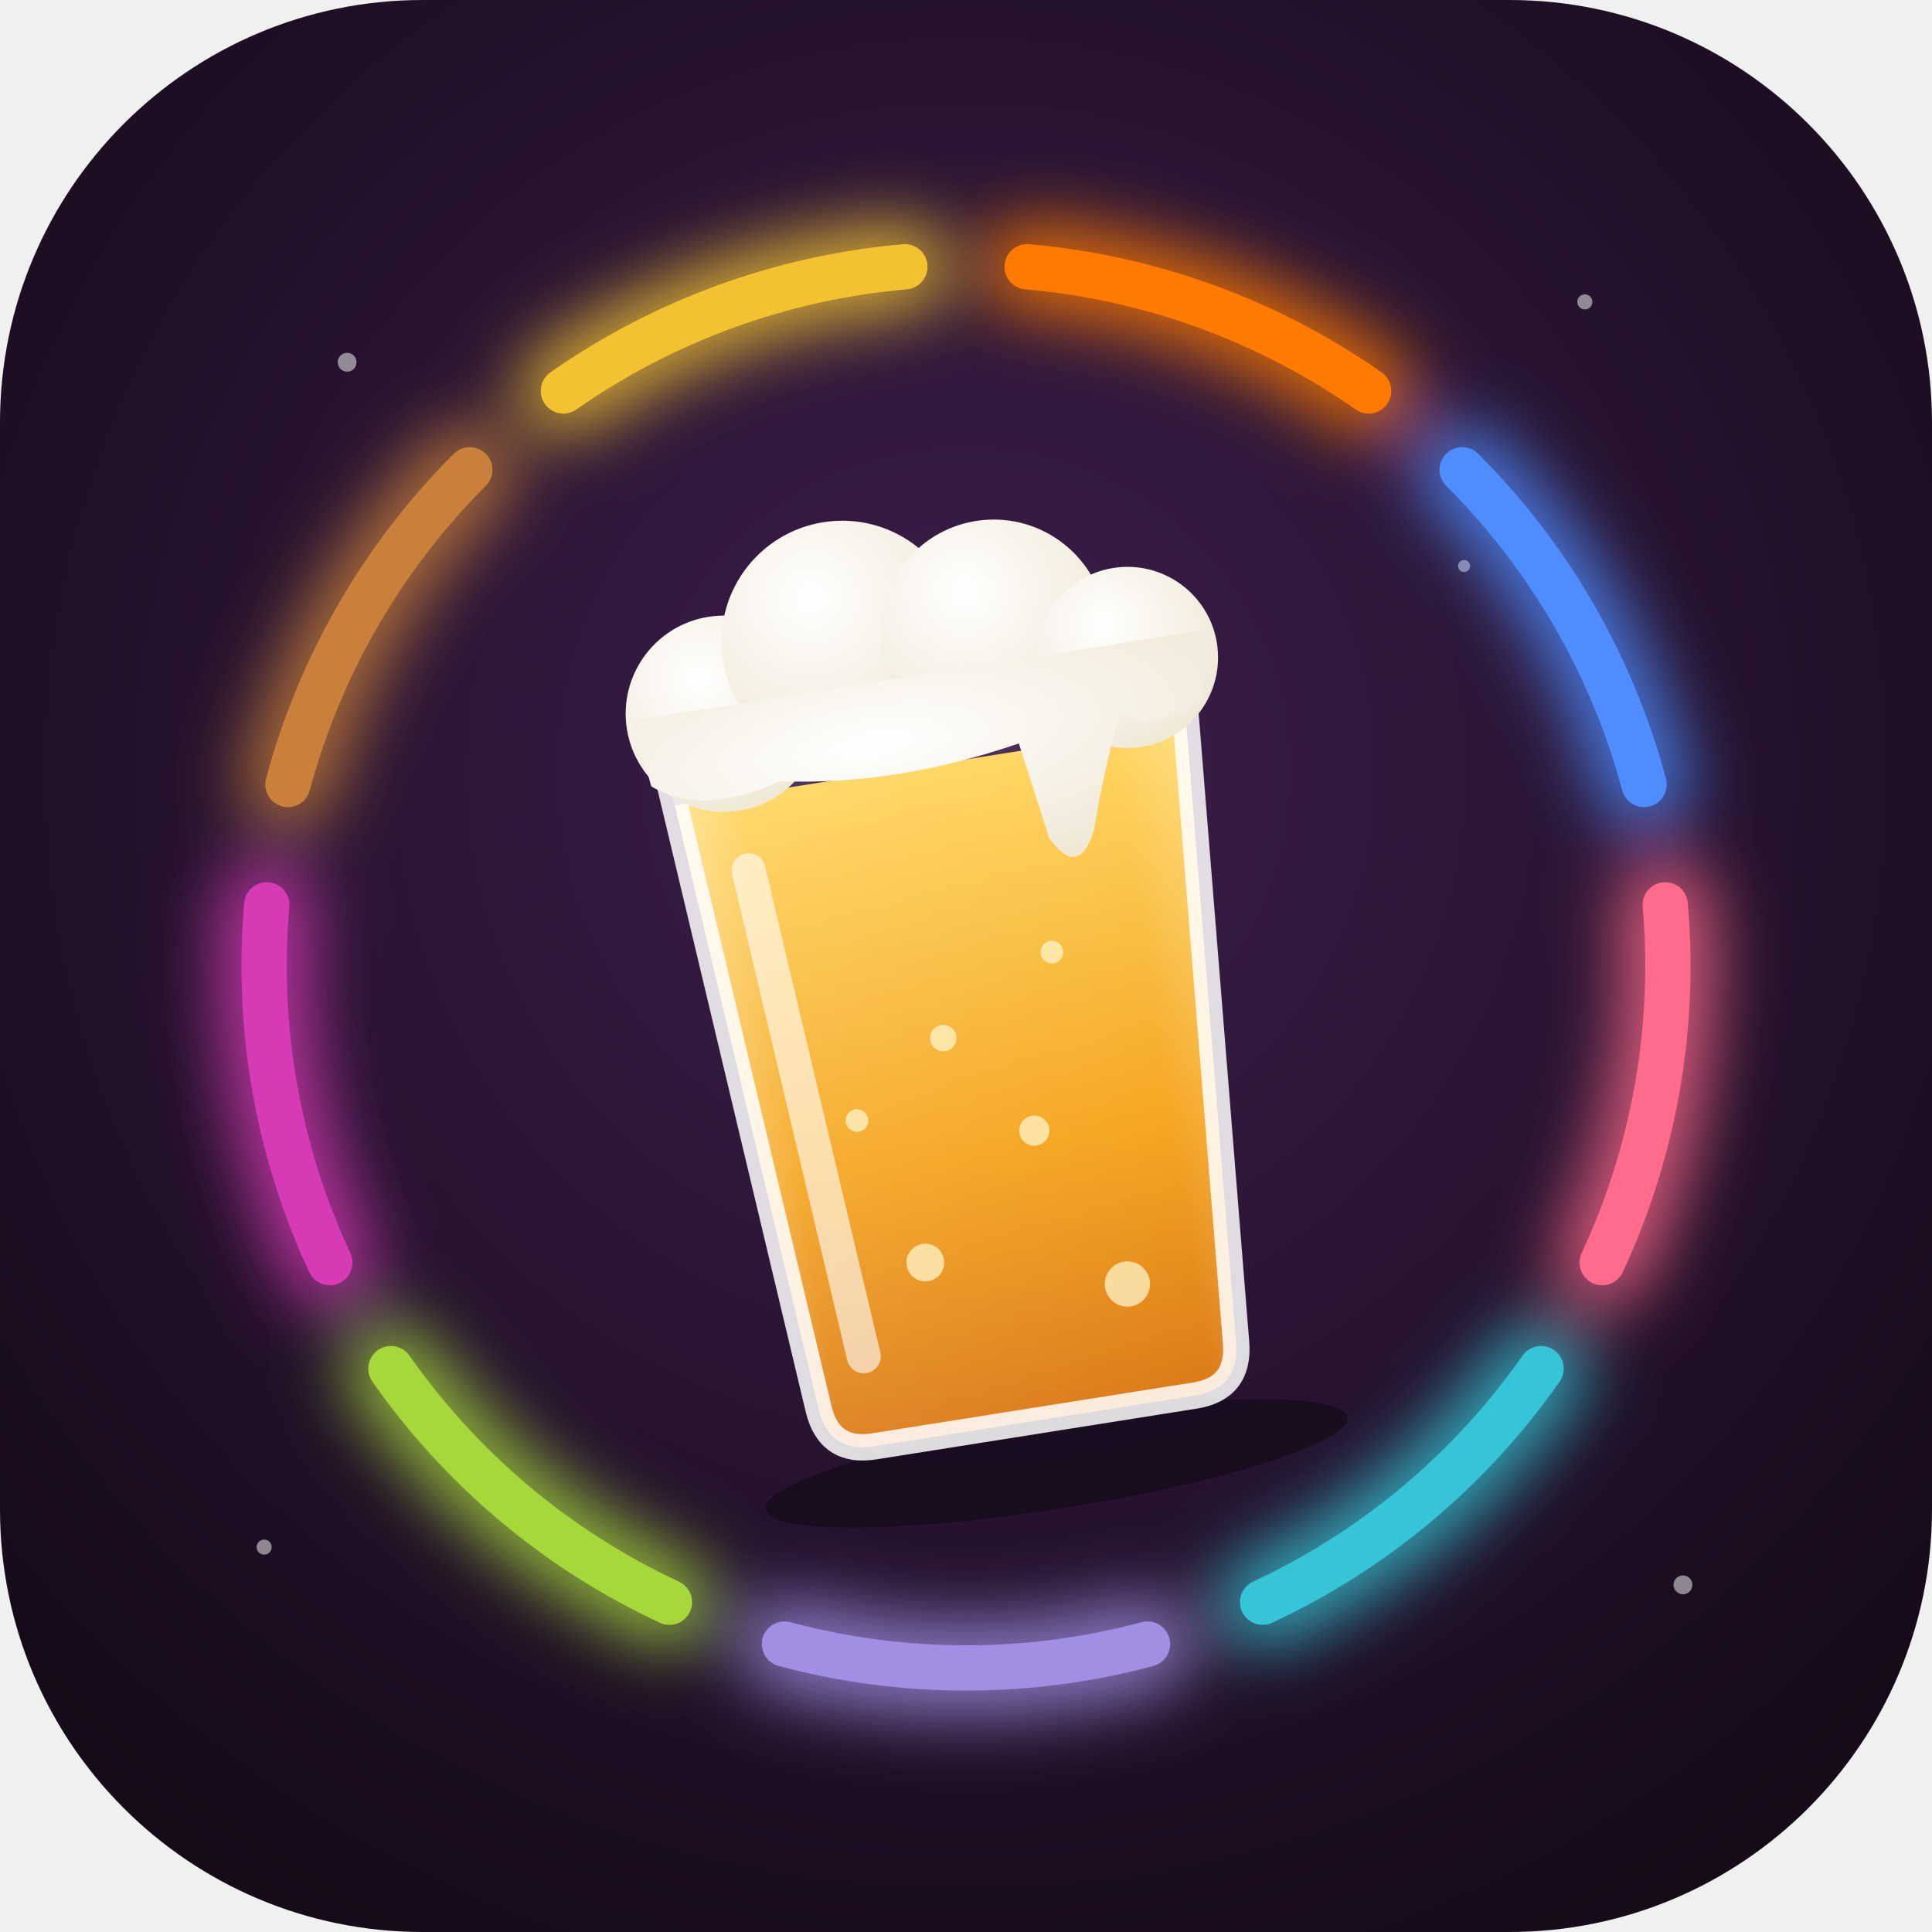
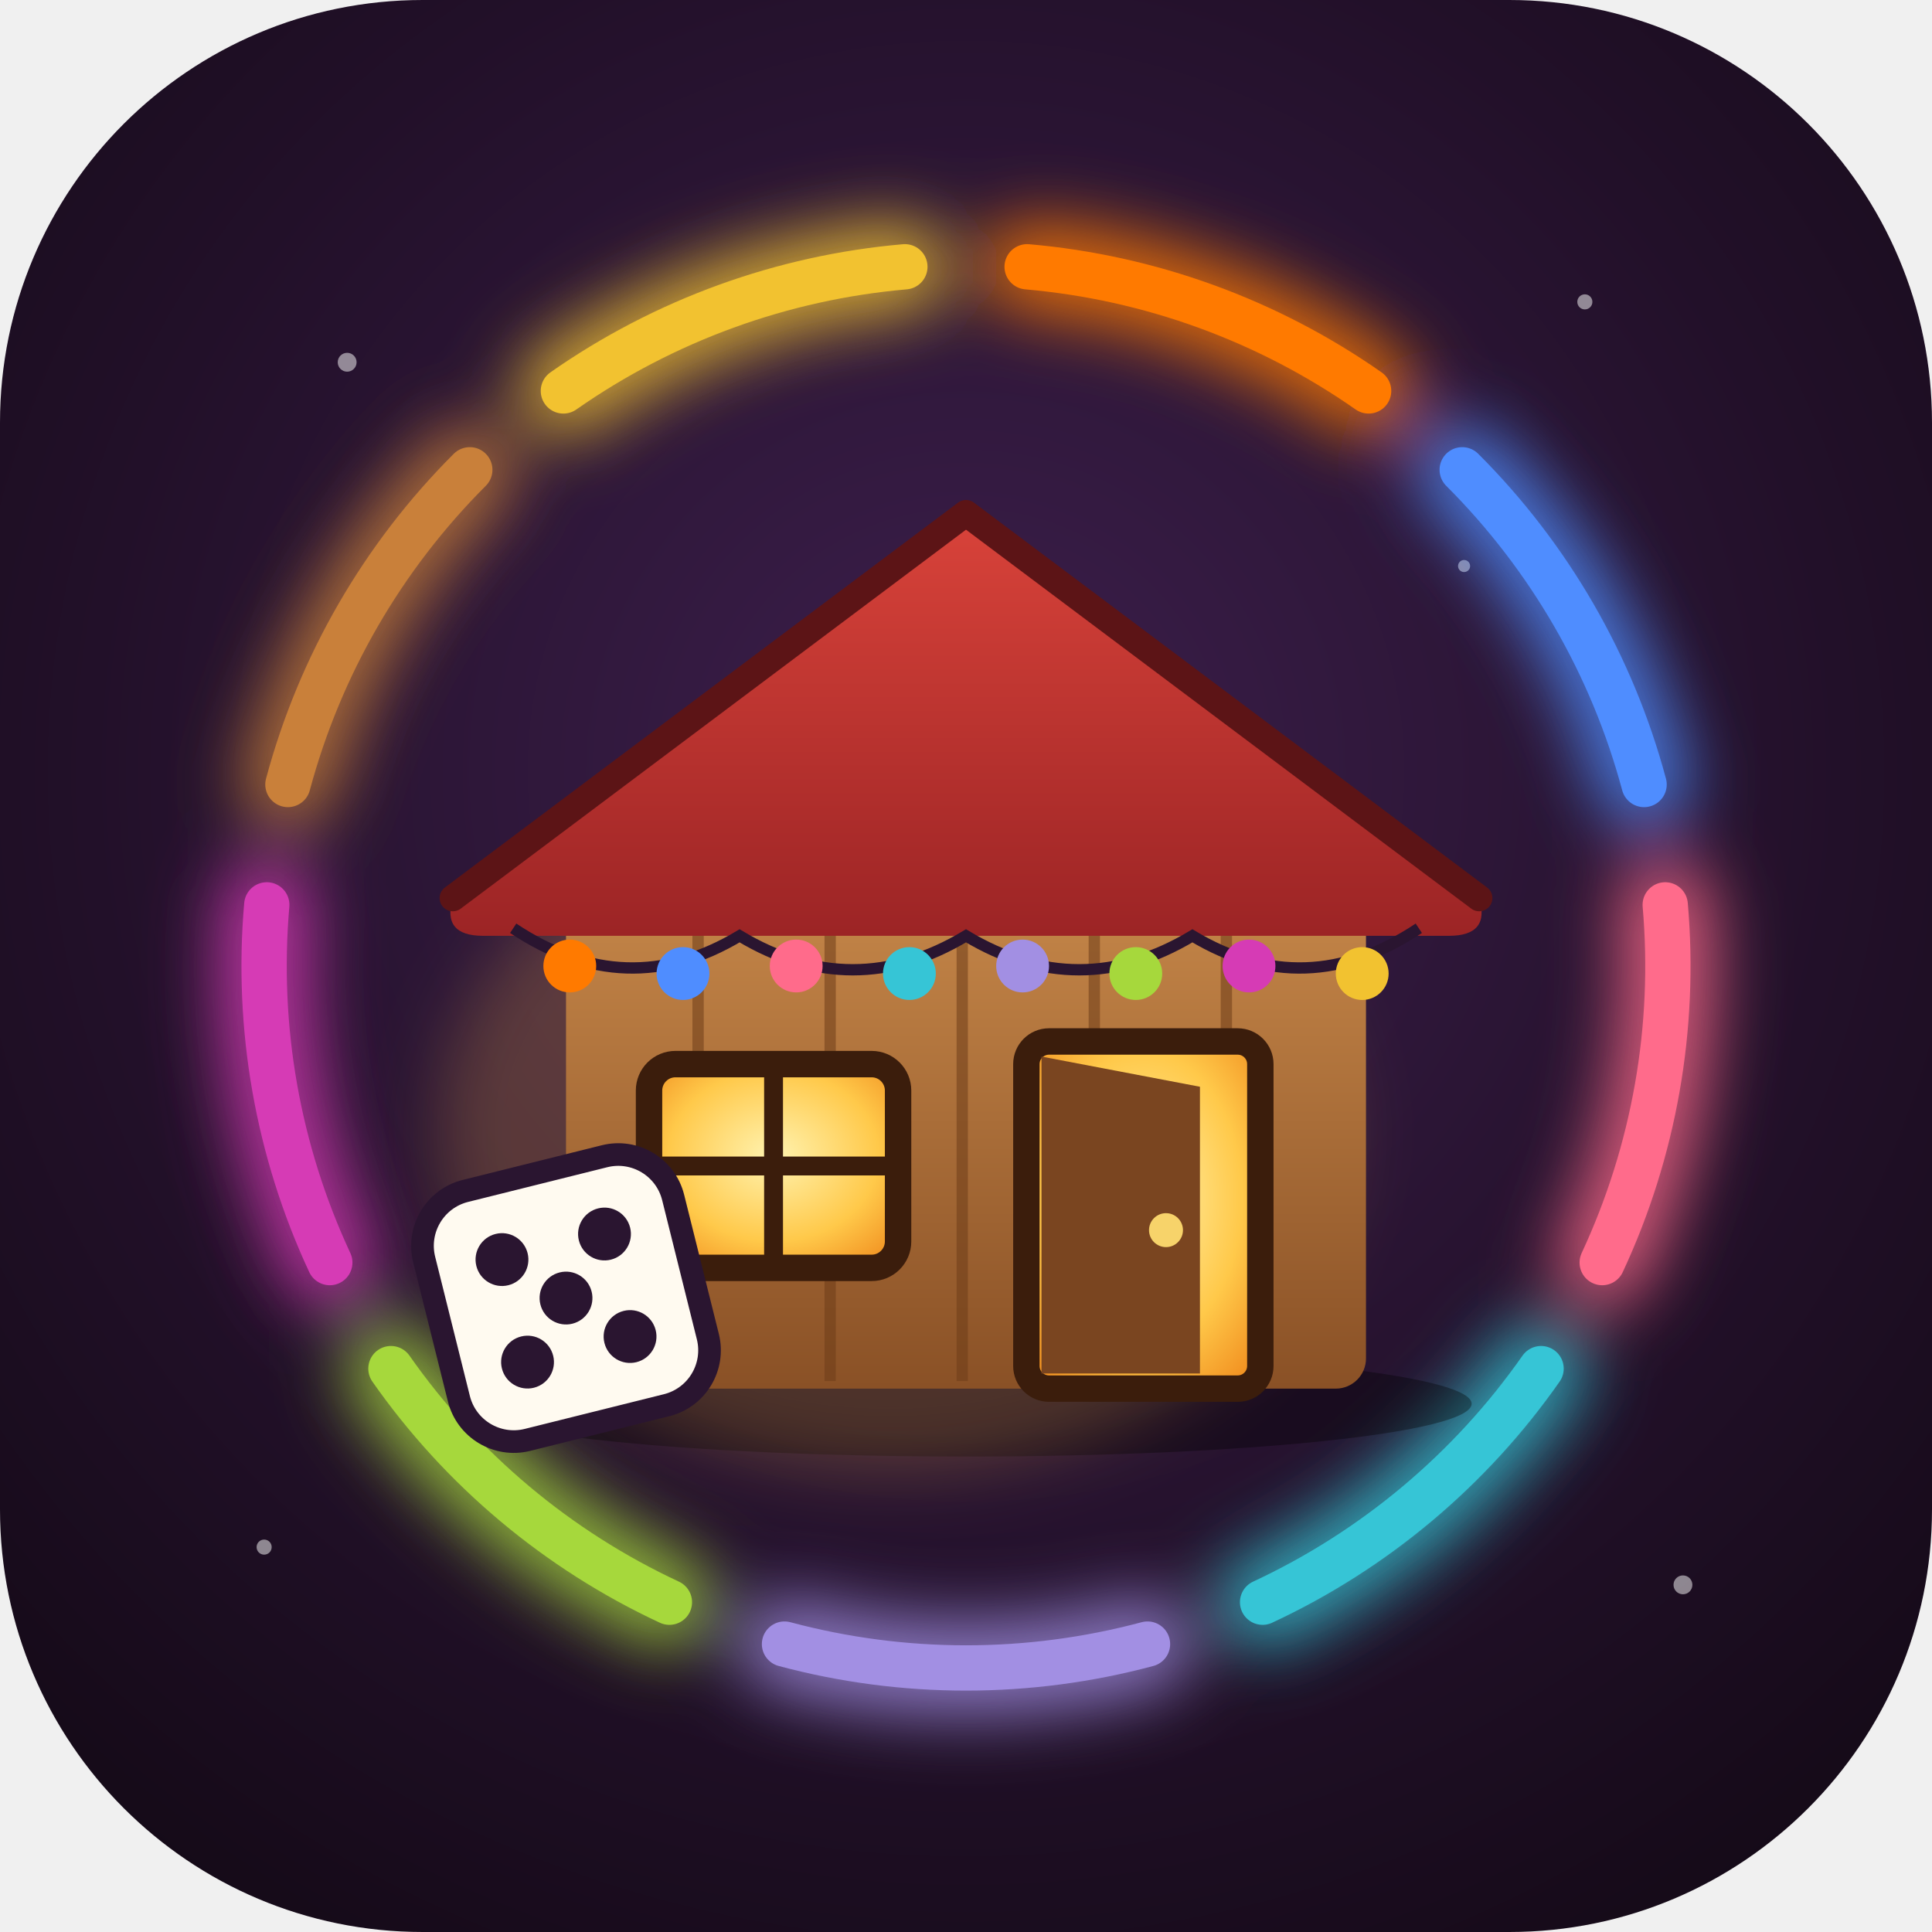
<svg xmlns="http://www.w3.org/2000/svg" viewBox="0 0 512 512">
  <defs>
    <radialGradient id="nacht" cx="50%" cy="40%" r="75%">
      <stop offset="0" stop-color="#3d1f4d" />
      <stop offset=".6" stop-color="#221029" />
      <stop offset="1" stop-color="#120914" />
    </radialGradient>
-     <linearGradient id="bier" x1="0" y1="0" x2="0" y2="1">
-       <stop offset="0" stop-color="#ffd45a" />
-       <stop offset=".55" stop-color="#f4a116" />
-       <stop offset="1" stop-color="#d4690a" />
+     <linearGradient id="hout" x1="0" y1="0" x2="0" y2="1">
+       <stop offset="0" stop-color="#c98a4b" />
+       <stop offset="1" stop-color="#8a5126" />
    </linearGradient>
-     <linearGradient id="glas" x1="0" y1="0" x2="1" y2="0">
-       <stop offset="0" stop-color="#fff" stop-opacity=".55" />
-       <stop offset=".18" stop-color="#fff" stop-opacity=".12" />
-       <stop offset=".8" stop-color="#fff" stop-opacity=".05" />
-       <stop offset="1" stop-color="#fff" stop-opacity=".35" />
+     <linearGradient id="dak" x1="0" y1="0" x2="0" y2="1">
+       <stop offset="0" stop-color="#d9433a" />
+       <stop offset="1" stop-color="#9c2425" />
    </linearGradient>
-     <radialGradient id="schuim" cx="40%" cy="30%" r="80%">
-       <stop offset="0" stop-color="#ffffff" />
-       <stop offset="1" stop-color="#efe6d2" />
+     <radialGradient id="licht" cx="50%" cy="45%" r="70%">
+       <stop offset="0" stop-color="#fff3b0" />
+       <stop offset=".6" stop-color="#ffc94a" />
+       <stop offset="1" stop-color="#f08a1c" />
    </radialGradient>
    <filter id="gloed" x="-20%" y="-20%" width="140%" height="140%">
      <feGaussianBlur stdDeviation="9" />
    </filter>
-     <clipPath id="binnen">
-       <path d="M-70 -78 L70 -78 L56 104 Q55 116 43 116 L-43 116 Q-55 116 -56 104 Z" />
-     </clipPath>
  </defs>
  <rect width="512" height="512" rx="112" fill="url(#nacht)" />
  <g fill="#fff" opacity=".5">
    <circle cx="92" cy="96" r="2.5" />
    <circle cx="420" cy="80" r="2" />
    <circle cx="446" cy="420" r="2.5" />
    <circle cx="70" cy="410" r="2" />
    <circle cx="388" cy="150" r="1.6" />
  </g>
  <g fill="none" stroke-width="24" stroke-linecap="round" filter="url(#gloed)" opacity=".85">
    <path d="M272.2 70.7A186 186 0 0 1 362.7 103.6" stroke="#ff7a00" />
    <path d="M387.5 124.5A186 186 0 0 1 435.7 207.9" stroke="#4f8dff" />
    <path d="M441.3 239.8A186 186 0 0 1 424.6 334.6" stroke="#ff6b8b" />
    <path d="M408.4 362.7A186 186 0 0 1 334.6 424.6" stroke="#36c5d6" />
    <path d="M304.1 435.7A186 186 0 0 1 207.9 435.7" stroke="#a28fe3" />
    <path d="M177.4 424.6A186 186 0 0 1 103.6 362.7" stroke="#a6d83c" />
    <path d="M87.4 334.6A186 186 0 0 1 70.7 239.8" stroke="#d63bb5" />
    <path d="M76.3 207.9A186 186 0 0 1 124.5 124.5" stroke="#c9803a" />
    <path d="M149.3 103.6A186 186 0 0 1 239.8 70.7" stroke="#f2c230" />
  </g>
  <g fill="none" stroke-width="12" stroke-linecap="round">
    <path d="M272.2 70.7A186 186 0 0 1 362.7 103.6" stroke="#ff7a00" />
    <path d="M387.5 124.5A186 186 0 0 1 435.7 207.9" stroke="#4f8dff" />
    <path d="M441.3 239.8A186 186 0 0 1 424.6 334.6" stroke="#ff6b8b" />
    <path d="M408.4 362.7A186 186 0 0 1 334.6 424.6" stroke="#36c5d6" />
    <path d="M304.1 435.7A186 186 0 0 1 207.9 435.7" stroke="#a28fe3" />
    <path d="M177.4 424.6A186 186 0 0 1 103.6 362.7" stroke="#a6d83c" />
    <path d="M87.4 334.6A186 186 0 0 1 70.7 239.8" stroke="#d63bb5" />
    <path d="M76.3 207.9A186 186 0 0 1 124.5 124.5" stroke="#c9803a" />
    <path d="M149.3 103.6A186 186 0 0 1 239.8 70.7" stroke="#f2c230" />
  </g>
-   <g transform="translate(256 262) rotate(-9)">
-     <ellipse cx="4" cy="128" rx="78" ry="12" fill="#000" opacity=".35" />
-     <g clip-path="url(#binnen)">
-       <rect x="-80" y="-60" width="160" height="190" fill="url(#bier)" />
-       <g fill="#fff3c4" opacity=".75">
-         <circle cx="-22" cy="70" r="5" />
-         <circle cx="12" cy="40" r="4" />
-         <circle cx="30" cy="84" r="6" />
-         <circle cx="-8" cy="12" r="3.5" />
-         <circle cx="24" cy="-6" r="3" />
-         <circle cx="-34" cy="30" r="3" />
-       </g>
-       <rect x="-80" y="-80" width="160" height="200" fill="url(#glas)" />
-     </g>
-     <path d="M-70 -78 L70 -78 L56 104 Q55 116 43 116 L-43 116 Q-55 116 -56 104 Z" fill="none" stroke="#fff" stroke-opacity=".85" stroke-width="7" stroke-linejoin="round" />
-     <path d="M-52 -40 L-42 92" stroke="#fff" stroke-opacity=".6" stroke-width="9" stroke-linecap="round" />
-     <g fill="url(#schuim)">
-       <circle cx="-52" cy="-82" r="26" />
-       <circle cx="-18" cy="-96" r="32" />
-       <circle cx="22" cy="-92" r="30" />
-       <circle cx="56" cy="-80" r="24" />
-       <path d="M-76 -84 L78 -84 L74 -66 Q60 -58 52 -66 Q46 -54 40 -36 Q34 -24 28 -36 L24 -62 Q-10 -56 -40 -62 Q-62 -56 -74 -66 Z" />
+   <ellipse cx="256" cy="372" rx="134" ry="14" fill="#000" opacity=".35" />
+   <ellipse cx="236" cy="300" rx="120" ry="90" fill="#ffb84a" opacity=".22" filter="url(#gloed)" />
+   <rect x="150" y="226" width="212" height="142" rx="8" fill="url(#hout)" />
+   <g stroke="#6e3c18" stroke-width="3" opacity=".55">
+     <path d="M185 230v136M220 230v136M255 230v136M290 230v136M325 230v136" />
+   </g>
+   <path d="M120 238 L256 136 L392 238 Q395 248 384 248 L128 248 Q117 248 120 238 Z" fill="url(#dak)" />
+   <path d="M120 238 L256 136 L392 238" fill="none" stroke="#5c1416" stroke-width="7" stroke-linejoin="round" stroke-linecap="round" />
+   <path d="M136 246 Q166 266 196 248 Q226 266 256 248 Q286 266 316 248 Q346 266 376 246" fill="none" stroke="#2a1530" stroke-width="3" />
+   <g>
+     <circle cx="151" cy="256" r="7" fill="#ff7a00" />
+     <circle cx="181" cy="258" r="7" fill="#4f8dff" />
+     <circle cx="211" cy="256" r="7" fill="#ff6b8b" />
+     <circle cx="241" cy="258" r="7" fill="#36c5d6" />
+     <circle cx="271" cy="256" r="7" fill="#a28fe3" />
+     <circle cx="301" cy="258" r="7" fill="#a6d83c" />
+     <circle cx="331" cy="256" r="7" fill="#d63bb5" />
+     <circle cx="361" cy="258" r="7" fill="#f2c230" />
+   </g>
+   <rect x="172" y="282" width="66" height="54" rx="7" fill="url(#licht)" stroke="#3b1d0c" stroke-width="7" />
+   <path d="M205 282v54M172 309h66" stroke="#3b1d0c" stroke-width="5" />
+   <rect x="272" y="276" width="62" height="92" rx="6" fill="url(#licht)" stroke="#3b1d0c" stroke-width="7" />
+   <path d="M276 280 L318 288 L318 364 L276 364 Z" fill="#7a4520" />
+   <circle cx="309" cy="326" r="4.5" fill="#f7d36a" />
+   <g transform="translate(150 344) rotate(-14)">
+     <rect x="-34" y="-34" width="68" height="68" rx="15" fill="#fffaf0" stroke="#2a1530" stroke-width="6" />
+     <g fill="#2a1530">
+       <circle cx="-14" cy="-14" r="7" />
+       <circle cx="14" cy="-14" r="7" />
+       <circle cx="0" cy="0" r="7" />
+       <circle cx="-14" cy="14" r="7" />
+       <circle cx="14" cy="14" r="7" />
    </g>
  </g>
</svg>
